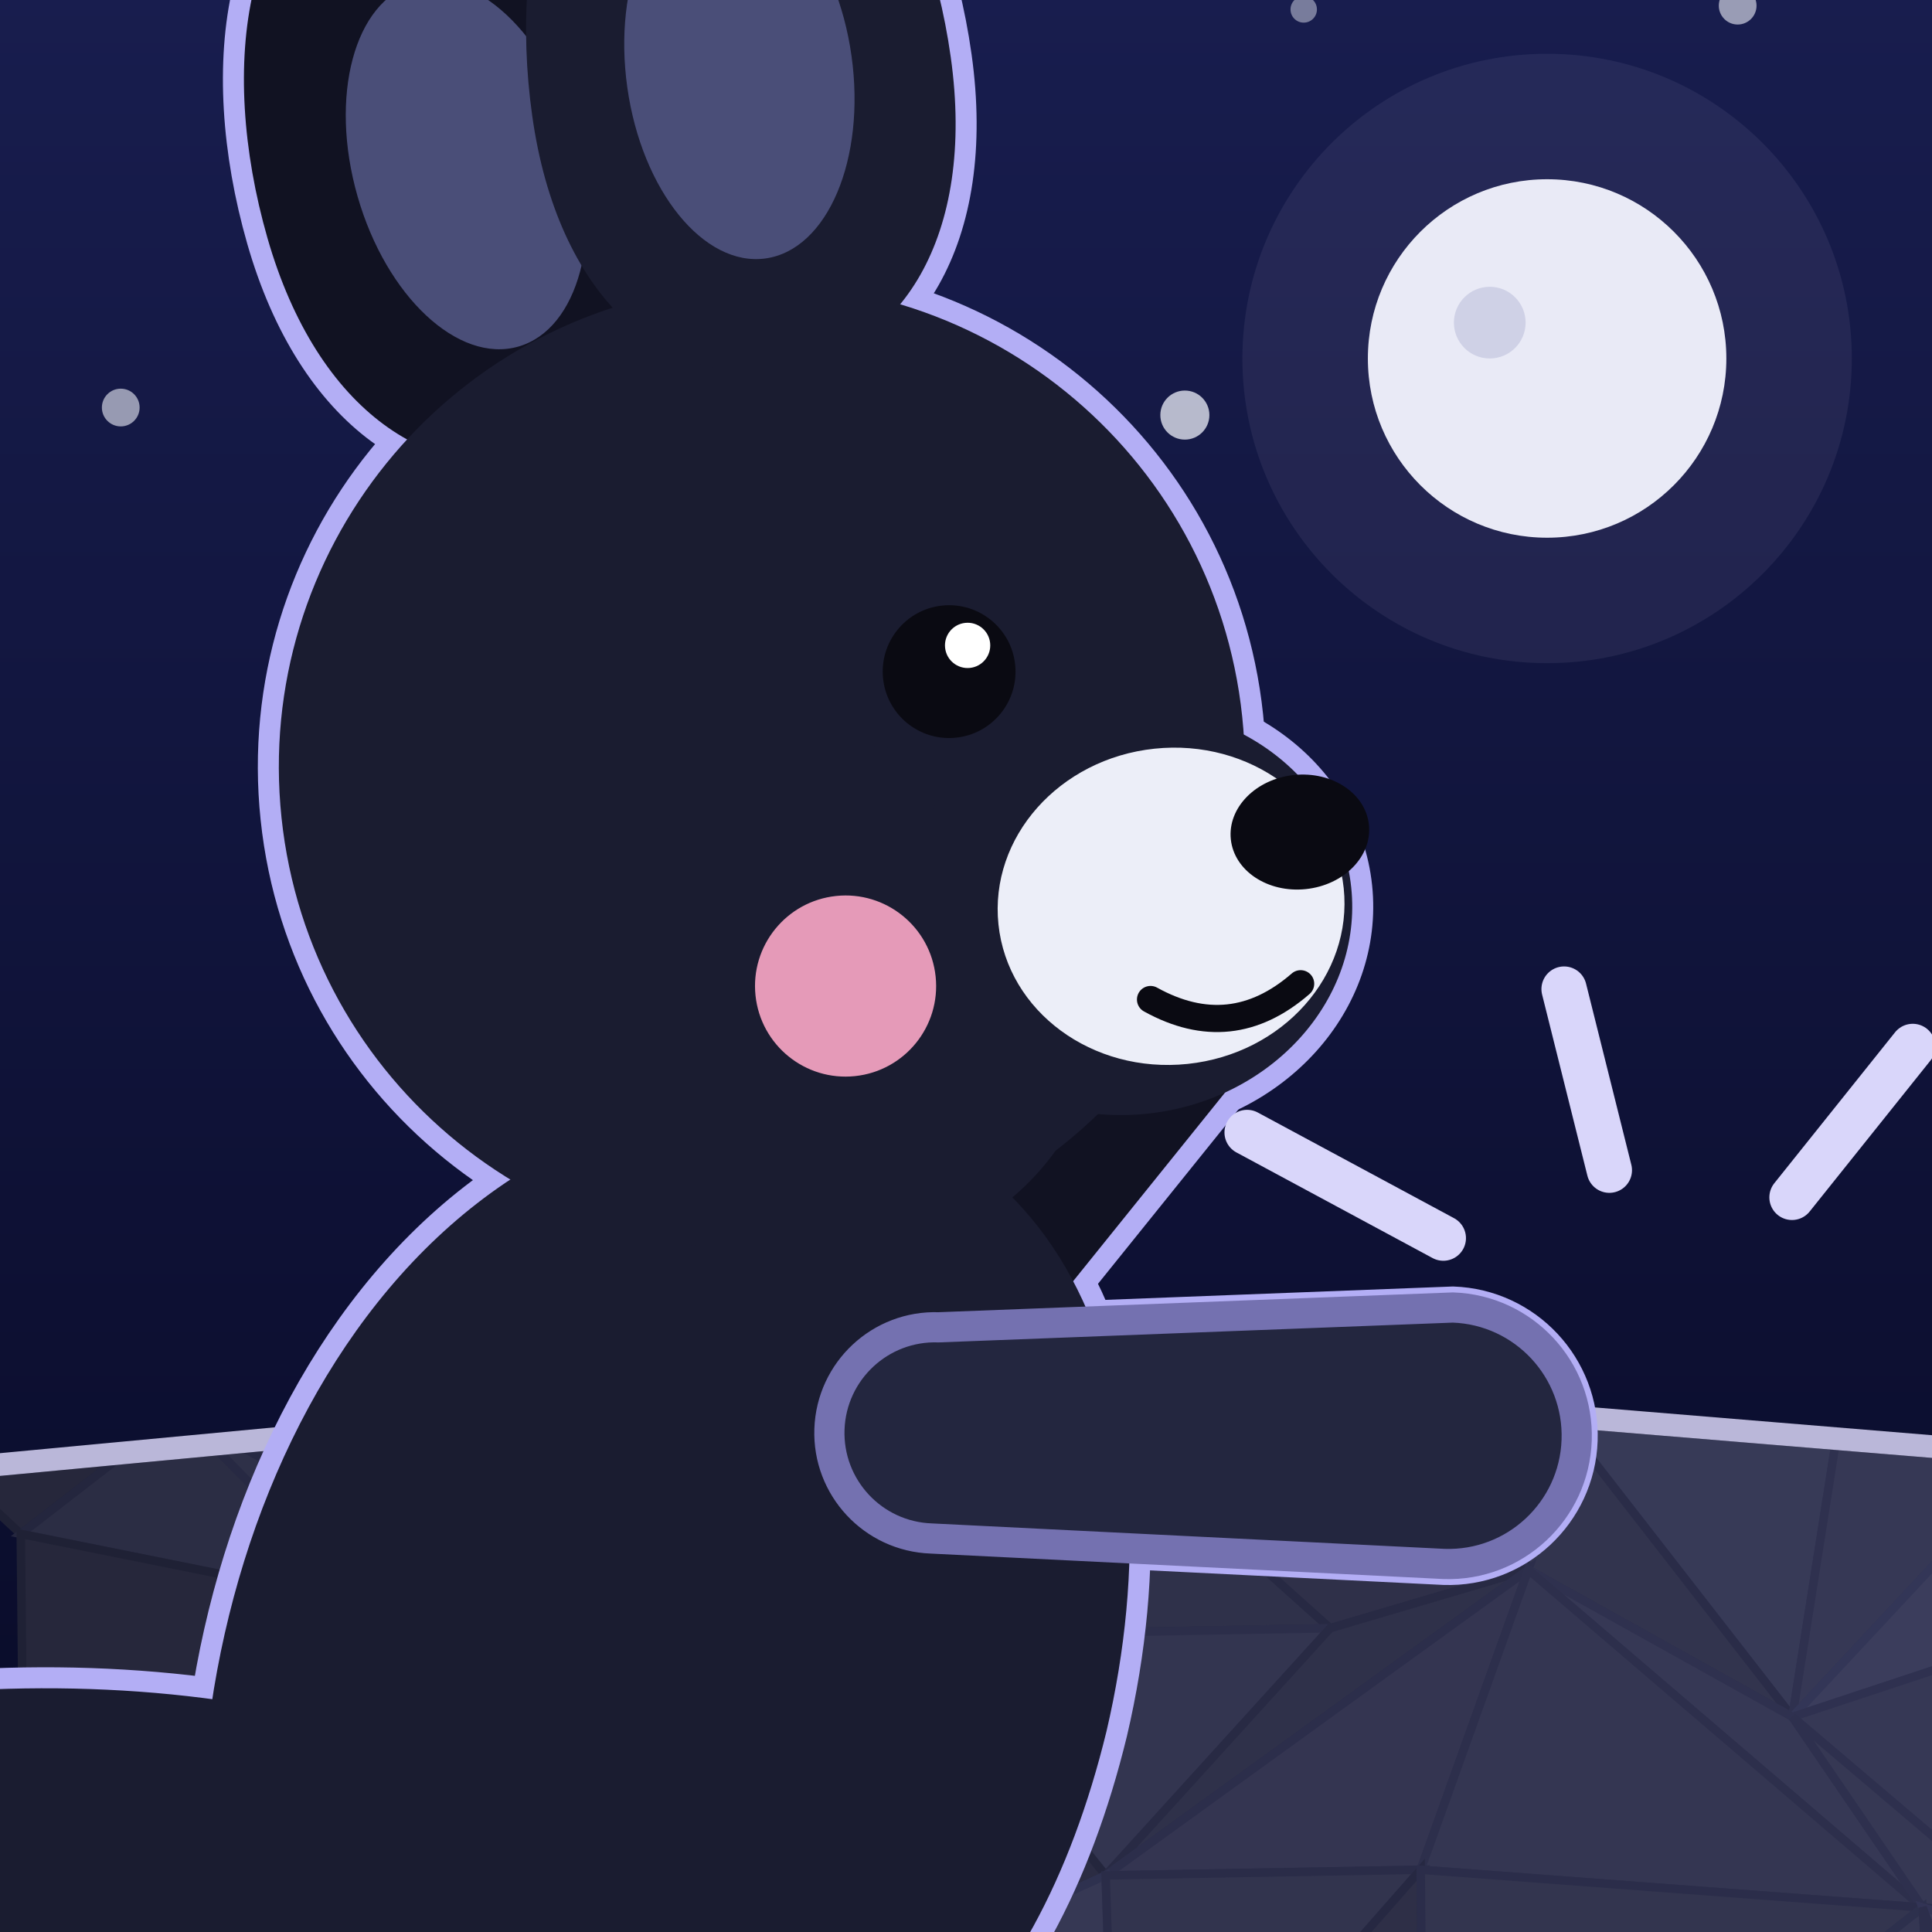
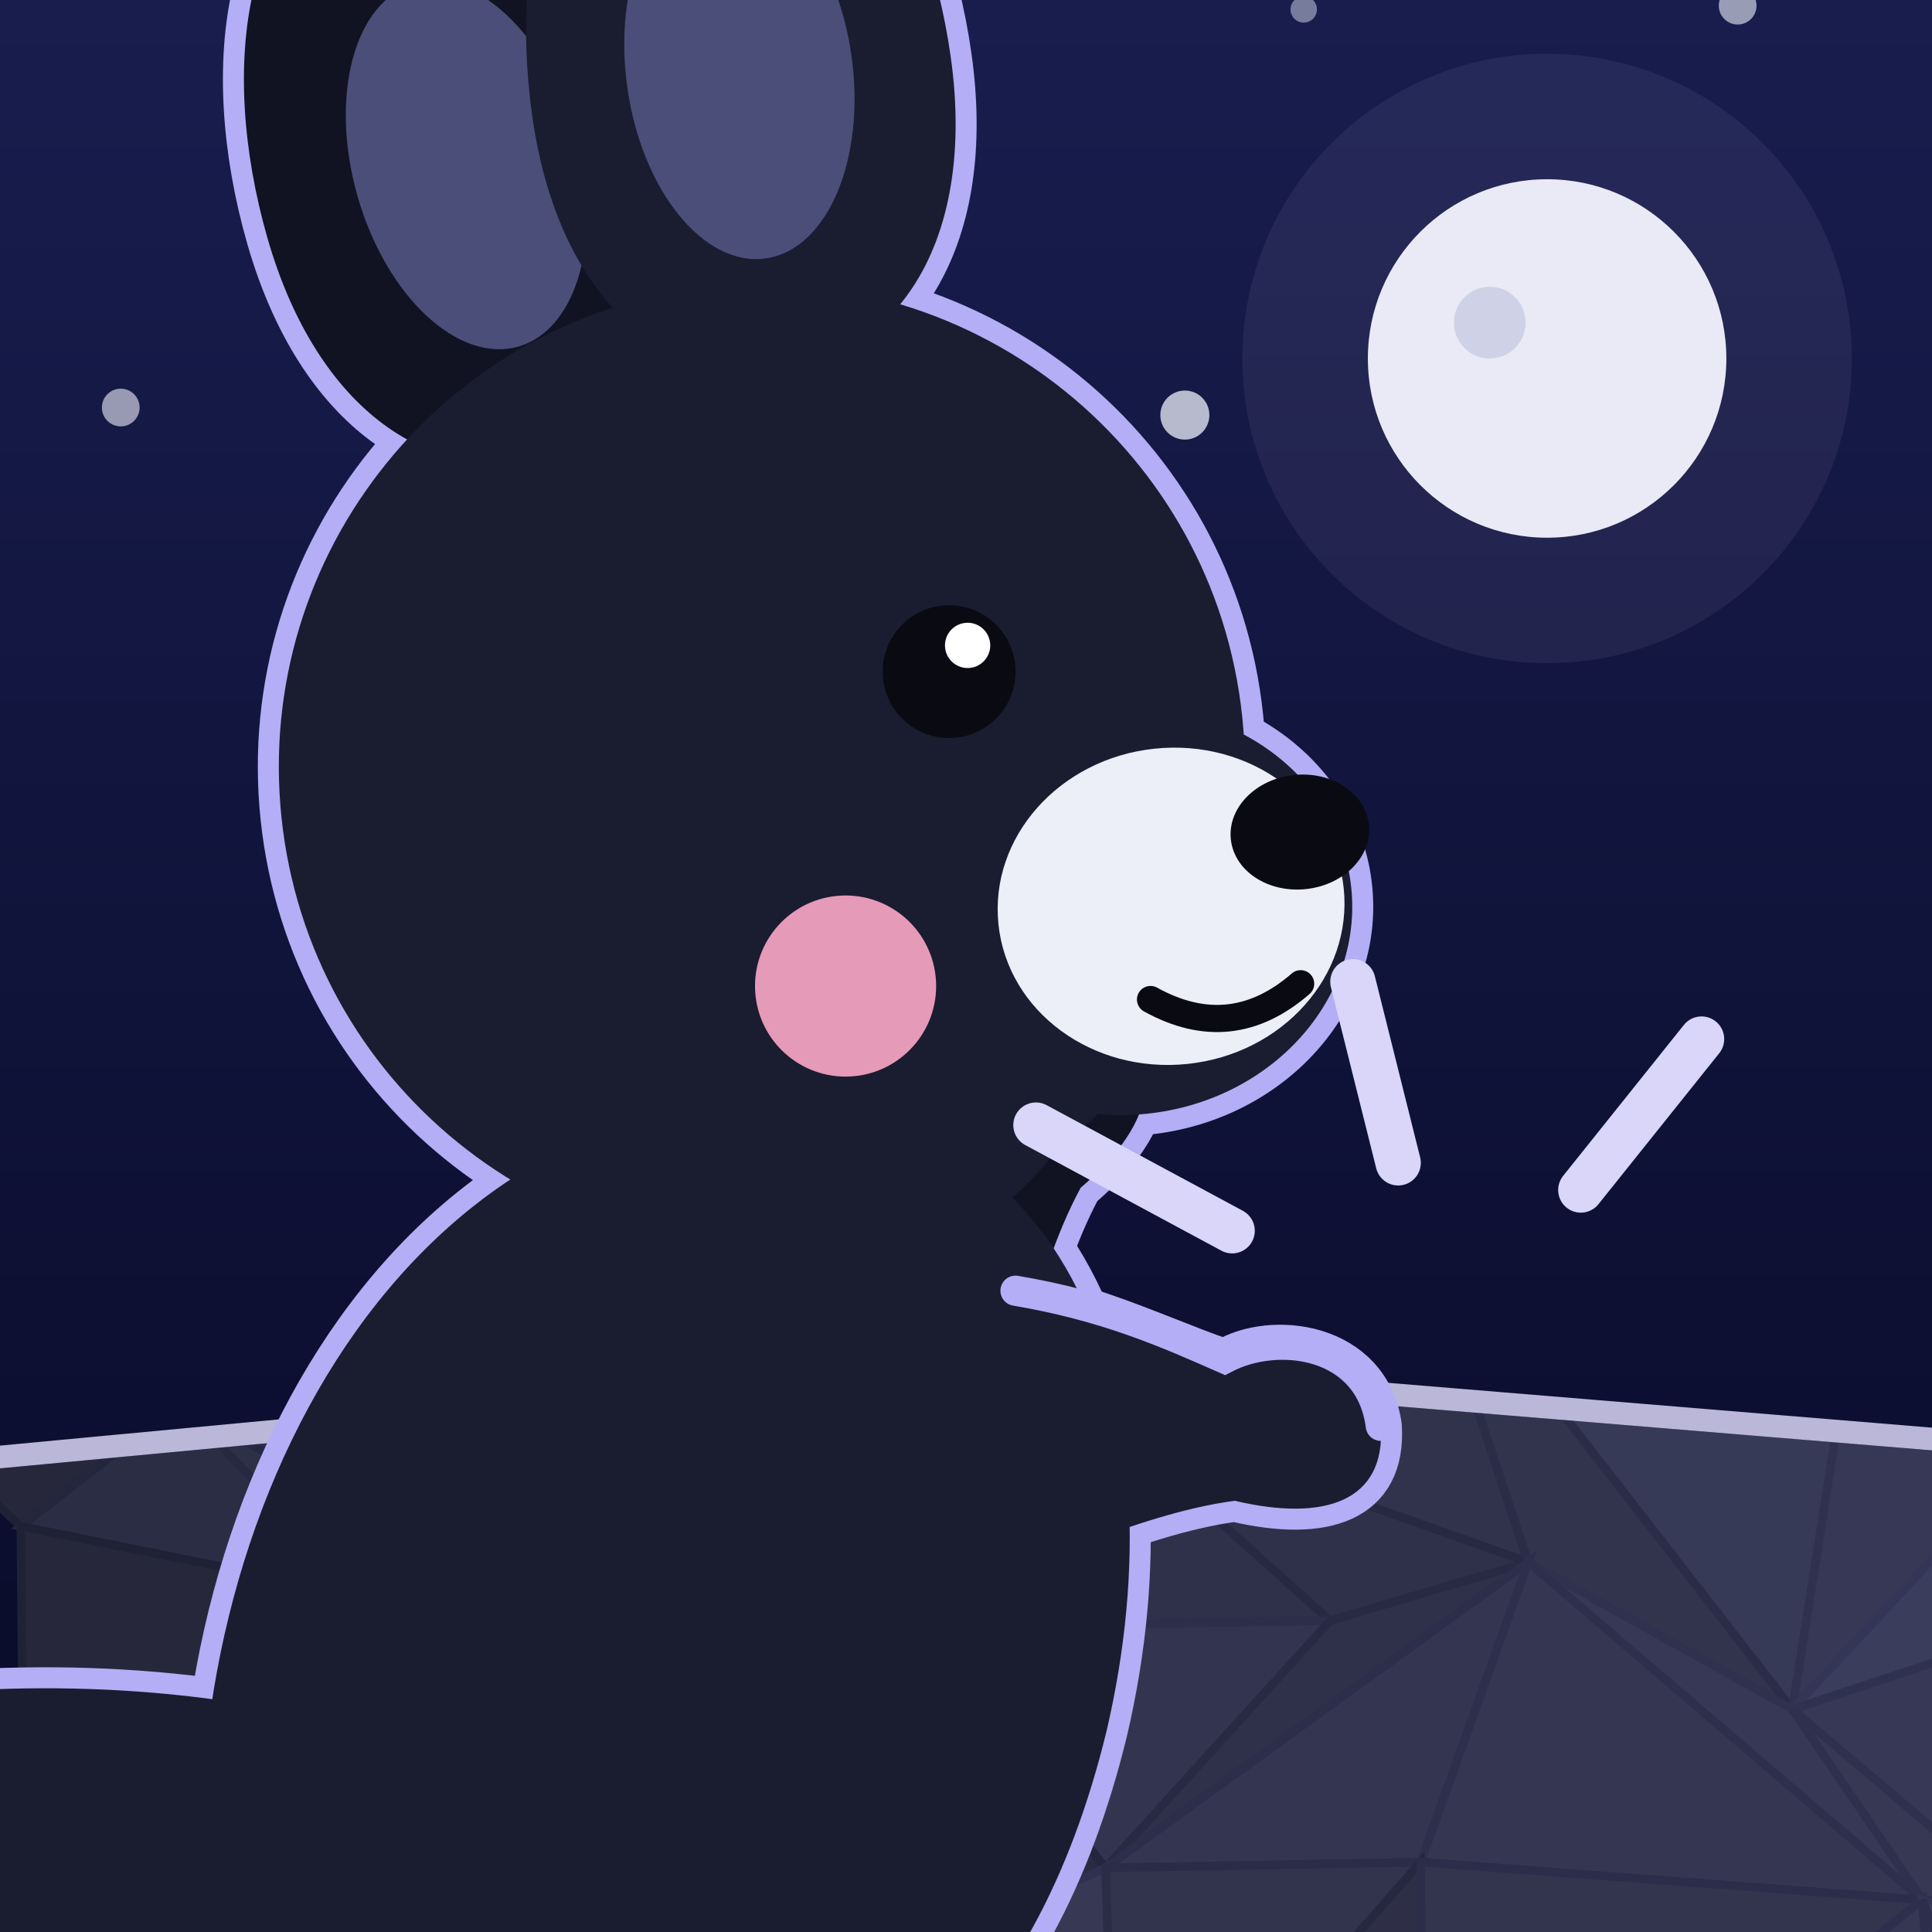
<svg xmlns="http://www.w3.org/2000/svg" viewBox="0 0 1024 1024" width="1024" height="1024" role="img" aria-label="App icon, Send">
  <defs>
    <clipPath id="ic-send-1024">
      <rect width="1024" height="1024" rx="0" />
    </clipPath>
    <linearGradient id="ib-send-1024" x1="0" y1="0" x2="0" y2="1">
      <stop offset="0" stop-color="#181D4E" />
      <stop offset="1" stop-color="#080A26" />
    </linearGradient>
  </defs>
  <g clip-path="url(#ic-send-1024)">
    <rect width="1024" height="1024" fill="url(#ib-send-1024)" />
    <circle cx="524" cy="212" r="7" fill="#EEF0FA" opacity="0.45" />
    <circle cx="921" cy="3" r="10" fill="#EEF0FA" opacity="0.6" />
    <circle cx="294" cy="214" r="13" fill="#EEF0FA" opacity="0.75" />
    <circle cx="691" cy="5" r="7" fill="#EEF0FA" opacity="0.45" />
    <circle cx="64" cy="216" r="10" fill="#EEF0FA" opacity="0.6" />
    <circle cx="461" cy="7" r="13" fill="#EEF0FA" opacity="0.75" />
    <circle cx="858" cy="218" r="7" fill="#EEF0FA" opacity="0.45" />
    <circle cx="231" cy="9" r="10" fill="#EEF0FA" opacity="0.6" />
    <circle cx="628" cy="220" r="13" fill="#EEF0FA" opacity="0.75" />
    <circle cx="820" cy="190" r="161.5" fill="#E9E6FF" opacity=".07" />
    <circle cx="820" cy="190" r="95" fill="#E9EAF6" />
    <circle cx="789.6" cy="171" r="19" fill="#CFD1E6" />
    <g>
      <clipPath id="r-send-1024">
-         <path d="M-40 1064 L-40 780 L300 748 L700 740 L1064 770 L1064 1064Z" />
+         <path d="M-40 1064 L-40 776 L300 744 L700 736 L1064 766 L1064 1064Z" />
      </clipPath>
      <g clip-path="url(#r-send-1024)">
-         <path d="M-76,732L95,748L11,813Z" fill="hsl(236 22% 19.0%)" stroke="hsl(236 26% 16.5%)" stroke-width="4.5" />
-         <path d="M95,748L195,850L11,813Z" fill="hsl(236 22% 21.8%)" stroke="hsl(236 26% 19.3%)" stroke-width="4.5" />
-         <path d="M95,748L329,681L334,884Z" fill="hsl(236 22% 22.2%)" stroke="hsl(236 26% 19.7%)" stroke-width="4.5" />
-         <path d="M95,748L334,884L195,850Z" fill="hsl(236 22% 23.2%)" stroke="hsl(236 26% 20.7%)" stroke-width="4.5" />
-         <path d="M329,681L470,662L334,884Z" fill="hsl(236 22% 20.4%)" stroke="hsl(236 26% 17.9%)" stroke-width="4.5" />
-         <path d="M470,662L484,867L334,884Z" fill="hsl(236 22% 25.3%)" stroke="hsl(236 26% 22.8%)" stroke-width="4.5" />
-         <path d="M470,662L579,750L484,867Z" fill="hsl(236 22% 23.1%)" stroke="hsl(236 26% 20.6%)" stroke-width="4.5" />
-         <path d="M579,750L705,863L484,867Z" fill="hsl(236 22% 23.8%)" stroke="hsl(236 26% 21.3%)" stroke-width="4.5" />
-         <path d="M579,750L751,654L810,832Z" fill="hsl(236 22% 24.5%)" stroke="hsl(236 26% 22.0%)" stroke-width="4.5" />
-         <path d="M579,750L810,832L705,863Z" fill="hsl(236 22% 23.4%)" stroke="hsl(236 26% 20.9%)" stroke-width="4.5" />
-         <path d="M751,654L980,720L950,910Z" fill="hsl(236 22% 27.9%)" stroke="hsl(236 26% 25.4%)" stroke-width="4.5" />
-         <path d="M751,654L950,910L810,832Z" fill="hsl(236 22% 25.0%)" stroke="hsl(236 26% 22.5%)" stroke-width="4.5" />
-         <path d="M980,720L1102,747L950,910Z" fill="hsl(236 22% 27.2%)" stroke="hsl(236 26% 24.7%)" stroke-width="4.5" />
-         <path d="M1102,747L1107,858L950,910Z" fill="hsl(236 22% 29.7%)" stroke="hsl(236 26% 27.2%)" stroke-width="4.5" />
-         <path d="M1102,747L1316,685L1107,858Z" fill="hsl(236 22% 30.2%)" stroke="hsl(236 26% 27.7%)" stroke-width="4.5" />
-         <path d="M1316,685L1385,835L1107,858Z" fill="hsl(236 22% 29.0%)" stroke="hsl(236 26% 26.5%)" stroke-width="4.5" />
-         <path d="M11,813L195,850L13,1010Z" fill="hsl(236 22% 19.0%)" stroke="hsl(236 26% 16.5%)" stroke-width="4.5" />
-         <path d="M195,850L126,1012L13,1010Z" fill="hsl(236 22% 19.3%)" stroke="hsl(236 26% 16.8%)" stroke-width="4.5" />
-         <path d="M195,850L334,884L353,1045Z" fill="hsl(236 22% 20.0%)" stroke="hsl(236 26% 17.5%)" stroke-width="4.5" />
-         <path d="M195,850L353,1045L126,1012Z" fill="hsl(236 22% 22.2%)" stroke="hsl(236 26% 19.7%)" stroke-width="4.5" />
-         <path d="M334,884L484,867L353,1045Z" fill="hsl(236 22% 21.6%)" stroke="hsl(236 26% 19.1%)" stroke-width="4.5" />
-         <path d="M484,867L455,1053L353,1045Z" fill="hsl(236 22% 21.5%)" stroke="hsl(236 26% 19.0%)" stroke-width="4.5" />
-         <path d="M484,867L705,863L586,994Z" fill="hsl(236 22% 25.6%)" stroke="hsl(236 26% 23.1%)" stroke-width="4.5" />
-         <path d="M484,867L586,994L455,1053Z" fill="hsl(236 22% 21.5%)" stroke="hsl(236 26% 19.0%)" stroke-width="4.5" />
-         <path d="M705,863L810,832L586,994Z" fill="hsl(236 22% 23.7%)" stroke="hsl(236 26% 21.2%)" stroke-width="4.5" />
-         <path d="M810,832L753,991L586,994Z" fill="hsl(236 22% 25.9%)" stroke="hsl(236 26% 23.4%)" stroke-width="4.5" />
-         <path d="M810,832L950,910L1019,1011Z" fill="hsl(236 22% 27.2%)" stroke="hsl(236 26% 24.7%)" stroke-width="4.5" />
-         <path d="M810,832L1019,1011L753,991Z" fill="hsl(236 22% 26.3%)" stroke="hsl(236 26% 23.8%)" stroke-width="4.5" />
-         <path d="M950,910L1107,858L1096,1034Z" fill="hsl(236 22% 27.3%)" stroke="hsl(236 26% 24.8%)" stroke-width="4.5" />
-         <path d="M950,910L1096,1034L1019,1011Z" fill="hsl(236 22% 26.9%)" stroke="hsl(236 26% 24.4%)" stroke-width="4.5" />
-         <path d="M1107,858L1385,835L1096,1034Z" fill="hsl(236 22% 31.0%)" stroke="hsl(236 26% 28.5%)" stroke-width="4.5" />
-         <path d="M1385,835L1273,1021L1096,1034Z" fill="hsl(236 22% 31.0%)" stroke="hsl(236 26% 28.5%)" stroke-width="4.5" />
-         <path d="M13,1010L126,1012L95,1183Z" fill="hsl(236 22% 19.6%)" stroke="hsl(236 26% 17.1%)" stroke-width="4.5" />
-         <path d="M13,1010L95,1183L-108,1233Z" fill="hsl(236 22% 19.0%)" stroke="hsl(236 26% 16.5%)" stroke-width="4.5" />
-         <path d="M126,1012L353,1045L95,1183Z" fill="hsl(236 22% 23.8%)" stroke="hsl(236 26% 21.3%)" stroke-width="4.5" />
-         <path d="M353,1045L309,1239L95,1183Z" fill="hsl(236 22% 19.9%)" stroke="hsl(236 26% 17.4%)" stroke-width="4.5" />
-         <path d="M353,1045L455,1053L456,1229Z" fill="hsl(236 22% 20.7%)" stroke="hsl(236 26% 18.2%)" stroke-width="4.5" />
-         <path d="M353,1045L456,1229L309,1239Z" fill="hsl(236 22% 19.9%)" stroke="hsl(236 26% 17.4%)" stroke-width="4.5" />
-         <path d="M455,1053L586,994L592,1174Z" fill="hsl(236 22% 27.1%)" stroke="hsl(236 26% 24.6%)" stroke-width="4.5" />
-         <path d="M455,1053L592,1174L456,1229Z" fill="hsl(236 22% 25.3%)" stroke="hsl(236 26% 22.8%)" stroke-width="4.5" />
-         <path d="M586,994L753,991L592,1174Z" fill="hsl(236 22% 25.0%)" stroke="hsl(236 26% 22.5%)" stroke-width="4.5" />
-         <path d="M753,991L755,1219L592,1174Z" fill="hsl(236 22% 22.9%)" stroke="hsl(236 26% 20.4%)" stroke-width="4.5" />
-         <path d="M753,991L1019,1011L755,1219Z" fill="hsl(236 22% 25.5%)" stroke="hsl(236 26% 23.0%)" stroke-width="4.5" />
-         <path d="M1019,1011L1037,1271L755,1219Z" fill="hsl(236 22% 26.6%)" stroke="hsl(236 26% 24.1%)" stroke-width="4.5" />
-         <path d="M1019,1011L1096,1034L1094,1208Z" fill="hsl(236 22% 29.0%)" stroke="hsl(236 26% 26.5%)" stroke-width="4.5" />
-         <path d="M1019,1011L1094,1208L1037,1271Z" fill="hsl(236 22% 25.8%)" stroke="hsl(236 26% 23.3%)" stroke-width="4.5" />
-         <path d="M1096,1034L1273,1021L1094,1208Z" fill="hsl(236 22% 31.0%)" stroke="hsl(236 26% 28.5%)" stroke-width="4.5" />
-         <path d="M1273,1021L1273,1203L1094,1208Z" fill="hsl(236 22% 31.0%)" stroke="hsl(236 26% 28.5%)" stroke-width="4.5" />
-         <path d="M-108,1233L95,1183L-97,1397Z" fill="hsl(236 22% 19.0%)" stroke="hsl(236 26% 16.5%)" stroke-width="4.5" />
-         <path d="M95,1183L170,1414L-97,1397Z" fill="hsl(236 22% 20.4%)" stroke="hsl(236 26% 17.9%)" stroke-width="4.5" />
-         <path d="M95,1183L309,1239L270,1389Z" fill="hsl(236 22% 21.0%)" stroke="hsl(236 26% 18.5%)" stroke-width="4.5" />
-         <path d="M95,1183L270,1389L170,1414Z" fill="hsl(236 22% 21.7%)" stroke="hsl(236 26% 19.2%)" stroke-width="4.5" />
-         <path d="M309,1239L456,1229L270,1389Z" fill="hsl(236 22% 24.1%)" stroke="hsl(236 26% 21.6%)" stroke-width="4.5" />
-         <path d="M456,1229L529,1320L270,1389Z" fill="hsl(236 22% 25.5%)" stroke="hsl(236 26% 23.0%)" stroke-width="4.5" />
-         <path d="M456,1229L592,1174L665,1434Z" fill="hsl(236 22% 23.2%)" stroke="hsl(236 26% 20.7%)" stroke-width="4.5" />
-         <path d="M456,1229L665,1434L529,1320Z" fill="hsl(236 22% 22.3%)" stroke="hsl(236 26% 19.8%)" stroke-width="4.5" />
-         <path d="M592,1174L755,1219L665,1434Z" fill="hsl(236 22% 25.2%)" stroke="hsl(236 26% 22.7%)" stroke-width="4.5" />
-         <path d="M755,1219L748,1389L665,1434Z" fill="hsl(236 22% 28.8%)" stroke="hsl(236 26% 26.3%)" stroke-width="4.5" />
-         <path d="M755,1219L1037,1271L748,1389Z" fill="hsl(236 22% 29.3%)" stroke="hsl(236 26% 26.8%)" stroke-width="4.5" />
-         <path d="M1037,1271L1045,1357L748,1389Z" fill="hsl(236 22% 29.6%)" stroke="hsl(236 26% 27.1%)" stroke-width="4.5" />
-         <path d="M1037,1271L1094,1208L1045,1357Z" fill="hsl(236 22% 28.7%)" stroke="hsl(236 26% 26.2%)" stroke-width="4.5" />
-         <path d="M1094,1208L1216,1350L1045,1357Z" fill="hsl(236 22% 31.0%)" stroke="hsl(236 26% 28.5%)" stroke-width="4.5" />
-         <path d="M1094,1208L1273,1203L1216,1350Z" fill="hsl(236 22% 31.0%)" stroke="hsl(236 26% 28.5%)" stroke-width="4.5" />
-         <path d="M1273,1203L1280,1445L1216,1350Z" fill="hsl(236 22% 28.5%)" stroke="hsl(236 26% 26.0%)" stroke-width="4.5" />
+         <path d="M-76,728L95,744L11,809Z" fill="hsl(236 22% 19.0%)" stroke="hsl(236 26% 16.5%)" stroke-width="4.5" />
+         <path d="M95,744L195,846L11,809Z" fill="hsl(236 22% 21.8%)" stroke="hsl(236 26% 19.3%)" stroke-width="4.5" />
+         <path d="M95,744L329,677L334,880Z" fill="hsl(236 22% 22.2%)" stroke="hsl(236 26% 19.7%)" stroke-width="4.5" />
+         <path d="M95,744L334,880L195,846Z" fill="hsl(236 22% 23.2%)" stroke="hsl(236 26% 20.7%)" stroke-width="4.5" />
+         <path d="M329,677L470,658L334,880Z" fill="hsl(236 22% 20.4%)" stroke="hsl(236 26% 17.9%)" stroke-width="4.5" />
+         <path d="M470,658L484,863L334,880Z" fill="hsl(236 22% 25.3%)" stroke="hsl(236 26% 22.8%)" stroke-width="4.5" />
+         <path d="M470,658L579,746L484,863Z" fill="hsl(236 22% 23.1%)" stroke="hsl(236 26% 20.6%)" stroke-width="4.5" />
+         <path d="M579,746L705,859L484,863Z" fill="hsl(236 22% 23.8%)" stroke="hsl(236 26% 21.3%)" stroke-width="4.5" />
+         <path d="M579,746L751,650L810,828Z" fill="hsl(236 22% 24.5%)" stroke="hsl(236 26% 22.0%)" stroke-width="4.5" />
+         <path d="M579,746L810,828L705,859Z" fill="hsl(236 22% 23.4%)" stroke="hsl(236 26% 20.9%)" stroke-width="4.5" />
+         <path d="M751,650L980,716L950,906Z" fill="hsl(236 22% 27.9%)" stroke="hsl(236 26% 25.4%)" stroke-width="4.5" />
+         <path d="M751,650L950,906L810,828Z" fill="hsl(236 22% 25.0%)" stroke="hsl(236 26% 22.5%)" stroke-width="4.5" />
+         <path d="M980,716L1102,743L950,906Z" fill="hsl(236 22% 27.2%)" stroke="hsl(236 26% 24.7%)" stroke-width="4.5" />
+         <path d="M1102,743L1107,854L950,906Z" fill="hsl(236 22% 29.7%)" stroke="hsl(236 26% 27.2%)" stroke-width="4.5" />
+         <path d="M1102,743L1316,681L1107,854Z" fill="hsl(236 22% 30.2%)" stroke="hsl(236 26% 27.7%)" stroke-width="4.5" />
+         <path d="M1316,681L1385,831L1107,854Z" fill="hsl(236 22% 29.0%)" stroke="hsl(236 26% 26.5%)" stroke-width="4.5" />
+         <path d="M11,809L195,846L13,1006Z" fill="hsl(236 22% 19.0%)" stroke="hsl(236 26% 16.5%)" stroke-width="4.5" />
+         <path d="M195,846L126,1008L13,1006Z" fill="hsl(236 22% 19.3%)" stroke="hsl(236 26% 16.8%)" stroke-width="4.5" />
+         <path d="M195,846L334,880L353,1041Z" fill="hsl(236 22% 20.0%)" stroke="hsl(236 26% 17.5%)" stroke-width="4.5" />
+         <path d="M195,846L353,1041L126,1008Z" fill="hsl(236 22% 22.2%)" stroke="hsl(236 26% 19.7%)" stroke-width="4.5" />
+         <path d="M334,880L484,863L353,1041Z" fill="hsl(236 22% 21.6%)" stroke="hsl(236 26% 19.1%)" stroke-width="4.5" />
+         <path d="M484,863L455,1049L353,1041Z" fill="hsl(236 22% 21.5%)" stroke="hsl(236 26% 19.0%)" stroke-width="4.5" />
+         <path d="M484,863L705,859L586,990Z" fill="hsl(236 22% 25.6%)" stroke="hsl(236 26% 23.1%)" stroke-width="4.5" />
+         <path d="M484,863L586,990L455,1049Z" fill="hsl(236 22% 21.5%)" stroke="hsl(236 26% 19.0%)" stroke-width="4.5" />
+         <path d="M705,859L810,828L586,990Z" fill="hsl(236 22% 23.7%)" stroke="hsl(236 26% 21.2%)" stroke-width="4.5" />
+         <path d="M810,828L753,987L586,990Z" fill="hsl(236 22% 25.9%)" stroke="hsl(236 26% 23.4%)" stroke-width="4.5" />
+         <path d="M810,828L950,906L1019,1007Z" fill="hsl(236 22% 27.2%)" stroke="hsl(236 26% 24.7%)" stroke-width="4.5" />
+         <path d="M810,828L1019,1007L753,987Z" fill="hsl(236 22% 26.3%)" stroke="hsl(236 26% 23.8%)" stroke-width="4.5" />
+         <path d="M950,906L1107,854L1096,1030Z" fill="hsl(236 22% 27.3%)" stroke="hsl(236 26% 24.8%)" stroke-width="4.5" />
+         <path d="M950,906L1096,1030L1019,1007Z" fill="hsl(236 22% 26.9%)" stroke="hsl(236 26% 24.4%)" stroke-width="4.5" />
+         <path d="M1107,854L1385,831L1096,1030Z" fill="hsl(236 22% 31.0%)" stroke="hsl(236 26% 28.5%)" stroke-width="4.5" />
+         <path d="M1385,831L1273,1017L1096,1030Z" fill="hsl(236 22% 31.0%)" stroke="hsl(236 26% 28.5%)" stroke-width="4.5" />
+         <path d="M13,1006L126,1008L95,1179Z" fill="hsl(236 22% 19.6%)" stroke="hsl(236 26% 17.1%)" stroke-width="4.5" />
+         <path d="M13,1006L95,1179L-108,1229Z" fill="hsl(236 22% 19.0%)" stroke="hsl(236 26% 16.5%)" stroke-width="4.5" />
+         <path d="M126,1008L353,1041L95,1179Z" fill="hsl(236 22% 23.8%)" stroke="hsl(236 26% 21.3%)" stroke-width="4.5" />
+         <path d="M353,1041L309,1235L95,1179Z" fill="hsl(236 22% 19.9%)" stroke="hsl(236 26% 17.4%)" stroke-width="4.5" />
+         <path d="M353,1041L455,1049L456,1225Z" fill="hsl(236 22% 20.7%)" stroke="hsl(236 26% 18.2%)" stroke-width="4.5" />
+         <path d="M353,1041L456,1225L309,1235Z" fill="hsl(236 22% 19.9%)" stroke="hsl(236 26% 17.4%)" stroke-width="4.5" />
+         <path d="M455,1049L586,990L592,1170Z" fill="hsl(236 22% 27.1%)" stroke="hsl(236 26% 24.6%)" stroke-width="4.5" />
+         <path d="M455,1049L592,1170L456,1225Z" fill="hsl(236 22% 25.3%)" stroke="hsl(236 26% 22.8%)" stroke-width="4.5" />
+         <path d="M586,990L753,987L592,1170Z" fill="hsl(236 22% 25.0%)" stroke="hsl(236 26% 22.5%)" stroke-width="4.5" />
+         <path d="M753,987L755,1215L592,1170Z" fill="hsl(236 22% 22.9%)" stroke="hsl(236 26% 20.4%)" stroke-width="4.5" />
+         <path d="M753,987L1019,1007L755,1215Z" fill="hsl(236 22% 25.5%)" stroke="hsl(236 26% 23.0%)" stroke-width="4.5" />
+         <path d="M1019,1007L1037,1267L755,1215Z" fill="hsl(236 22% 26.6%)" stroke="hsl(236 26% 24.1%)" stroke-width="4.5" />
+         <path d="M1019,1007L1096,1030L1094,1204Z" fill="hsl(236 22% 29.0%)" stroke="hsl(236 26% 26.5%)" stroke-width="4.5" />
+         <path d="M1019,1007L1094,1204L1037,1267Z" fill="hsl(236 22% 25.8%)" stroke="hsl(236 26% 23.3%)" stroke-width="4.5" />
+         <path d="M1096,1030L1273,1017L1094,1204Z" fill="hsl(236 22% 31.0%)" stroke="hsl(236 26% 28.5%)" stroke-width="4.5" />
+         <path d="M1273,1017L1273,1199L1094,1204Z" fill="hsl(236 22% 31.0%)" stroke="hsl(236 26% 28.5%)" stroke-width="4.5" />
+         <path d="M-108,1229L95,1179L-97,1393Z" fill="hsl(236 22% 19.0%)" stroke="hsl(236 26% 16.5%)" stroke-width="4.5" />
+         <path d="M95,1179L170,1410L-97,1393Z" fill="hsl(236 22% 20.4%)" stroke="hsl(236 26% 17.9%)" stroke-width="4.5" />
+         <path d="M95,1179L309,1235L270,1385Z" fill="hsl(236 22% 21.0%)" stroke="hsl(236 26% 18.5%)" stroke-width="4.5" />
+         <path d="M95,1179L270,1385L170,1410Z" fill="hsl(236 22% 21.7%)" stroke="hsl(236 26% 19.2%)" stroke-width="4.5" />
+         <path d="M309,1235L456,1225L270,1385Z" fill="hsl(236 22% 24.1%)" stroke="hsl(236 26% 21.6%)" stroke-width="4.5" />
+         <path d="M456,1225L529,1316L270,1385Z" fill="hsl(236 22% 25.5%)" stroke="hsl(236 26% 23.0%)" stroke-width="4.5" />
+         <path d="M456,1225L592,1170L665,1430Z" fill="hsl(236 22% 23.2%)" stroke="hsl(236 26% 20.7%)" stroke-width="4.5" />
+         <path d="M456,1225L665,1430L529,1316Z" fill="hsl(236 22% 22.3%)" stroke="hsl(236 26% 19.8%)" stroke-width="4.5" />
+         <path d="M592,1170L755,1215L665,1430Z" fill="hsl(236 22% 25.2%)" stroke="hsl(236 26% 22.7%)" stroke-width="4.5" />
+         <path d="M755,1215L748,1385L665,1430Z" fill="hsl(236 22% 28.8%)" stroke="hsl(236 26% 26.3%)" stroke-width="4.5" />
+         <path d="M755,1215L1037,1267L748,1385Z" fill="hsl(236 22% 29.3%)" stroke="hsl(236 26% 26.8%)" stroke-width="4.5" />
+         <path d="M1037,1267L1045,1353L748,1385Z" fill="hsl(236 22% 29.6%)" stroke="hsl(236 26% 27.1%)" stroke-width="4.5" />
+         <path d="M1037,1267L1094,1204L1045,1353Z" fill="hsl(236 22% 28.7%)" stroke="hsl(236 26% 26.2%)" stroke-width="4.5" />
+         <path d="M1094,1204L1216,1346L1045,1353Z" fill="hsl(236 22% 31.0%)" stroke="hsl(236 26% 28.5%)" stroke-width="4.5" />
+         <path d="M1094,1204L1273,1199L1216,1346Z" fill="hsl(236 22% 31.0%)" stroke="hsl(236 26% 28.5%)" stroke-width="4.5" />
+         <path d="M1273,1199L1280,1441L1216,1346Z" fill="hsl(236 22% 28.5%)" stroke="hsl(236 26% 26.0%)" stroke-width="4.5" />
      </g>
-       <path d="M-40 1064 L-40 780 L300 748 L700 740 L1064 770 L1064 1064Z" fill="none" stroke="#04051A" stroke-width="12" stroke-linejoin="round" />
-       <path d="M-40 780 L300 748 L700 740 L1064 770" fill="none" stroke="#D9D6FA" stroke-width="12" stroke-linecap="round" opacity=".85" />
+       <path d="M-40 1064 L-40 776 L300 744 L700 736 L1064 766 L1064 1064Z" fill="none" stroke="#04051A" stroke-width="12" stroke-linejoin="round" />
+       <path d="M-40 776 L300 744 L700 736 L1064 766" fill="none" stroke="#D9D6FA" stroke-width="12" stroke-linecap="round" opacity=".85" />
    </g>
    <svg x="0" y="0" width="1024" height="1024" viewBox="-38 -136 128 128" preserveAspectRatio="xMidYMid slice">
      <g fill="#B3AEF5" stroke="#B3AEF5" stroke-width="2.783" stroke-linejoin="round">
        <g transform="translate(0 0)">
          <g data-part="body" transform="translate(0 0) rotate(8)">
            <g data-part="tail" transform="translate(-18 -4) rotate(20)">
              <g>
                <path d="M4 -16 C-18 -14 -40 0 -54 18 C-58 24 -53 30 -47 26 C-32 16 -16 12 4 12Z" />
              </g>
            </g>
            <g data-part="thighFar" transform="translate(-4 -12) rotate(-30)">
              <g data-part="shinFar" transform="translate(12 28) rotate(50)">
                <g>
                  <path d="M-6 0 L-5 16 A5 5 0 0 0 5 16 L6 0 A6 6 0 0 0 -6 0Z" />
                </g>
                <g data-part="shoeFar" transform="translate(0 20) rotate(-20)">
                  <g>
                    <g transform="scale(1.2)">
-                       <path d="M-8 -11 C-13 -8 -13 8 -8 12 L23 12 C31 12 33 3 27 -1 C21 -5 12 -6 5 -11 C1 -14 -4 -14 -8 -11Z" fill="#0B0C16" />
+                       <path d="M-7.6 -8.4 C-10.4 -14.6 -4.6 -16.4 -4.2 -9.8Z" fill="#0B0C16" />
+                       <path d="M-7 -8 C-11 -6 -13 0 -12 5 C-11.5 9 -8 11 -4 10.6 C4 10 14 12 22 14.5 C26 15.6 29 15 28.5 12.5 C27.5 8 21 3 14 -0.5 C9 -3 5 -7 3 -9 C0 -10.6 -4 -10.2 -7 -8Z" fill="#0B0C16" />
                    </g>
                  </g>
                </g>
              </g>
              <g>
                <ellipse cx="6" cy="12" rx="19" ry="22" transform="rotate(-20 6 12)" />
              </g>
            </g>
            <g data-part="armFar" transform="translate(12 -46) rotate(-150)">
              <g>
-                 <path d="M-7 0 L-7.5 34 A8.5 8.5 0 0 0 9.5 34 L7 0 A7 7 0 0 0 -7 0Z" />
+                 <path d="M-10 0 C-10 -8 10 -8 10 0 C10 8 7 14 5.5 19 C7.5 22 7 28.5 1.5 29.5 C-3.5 30 -5 26 -3.8 20 C-5 13 -9 7 -10 0Z" />
              </g>
            </g>
            <g>
              <path d="M-24 0 C-32 -24 -24 -58 2 -64 C24 -68 34 -48 32 -26 C30 -6 20 6 2 8 C-12 9 -20 6 -24 0Z" />
            </g>
            <g data-part="head" transform="translate(8 -56) rotate(-14)">
              <g data-part="earFar" transform="translate(-12 -54) rotate(-10)">
                <g>
                  <path d="M0 -41 C9 -41 14 -30 14 -18 C14 -6 8 1 0 1 C-8 1 -14 -6 -14 -18 C-14 -30 -9 -41 0 -41Z" />
                </g>
              </g>
              <g>
                <circle cx="0" cy="-31" r="32" />
                <circle cx="4" cy="-15" r="17" />
                <ellipse cx="23" cy="-19" rx="15" ry="13.5" />
              </g>
              <g data-part="earNear" transform="translate(4 -58) rotate(-2)">
                <g>
                  <path d="M0 -41 C9 -41 14 -30 14 -18 C14 -6 8 1 0 1 C-8 1 -14 -6 -14 -18 C-14 -30 -9 -41 0 -41Z" />
                </g>
              </g>
            </g>
            <g data-part="thighNear" transform="translate(2 -10) rotate(-10)">
              <g data-part="shinNear" transform="translate(12 28) rotate(30)">
                <g>
                  <path d="M-6 0 L-5 16 A5 5 0 0 0 5 16 L6 0 A6 6 0 0 0 -6 0Z" />
                </g>
                <g data-part="shoeNear" transform="translate(0 20) rotate(-10)">
                  <g>
                    <g transform="scale(1.2)">
-                       <path d="M-8 -11 C-13 -8 -13 8 -8 12 L23 12 C31 12 33 3 27 -1 C21 -5 12 -6 5 -11 C1 -14 -4 -14 -8 -11Z" fill="#0B0C16" />
+                       <path d="M-7.6 -8.4 C-10.4 -14.6 -4.6 -16.4 -4.2 -9.8Z" fill="#0B0C16" />
+                       <path d="M-7 -8 C-11 -6 -13 0 -12 5 C-11.5 9 -8 11 -4 10.6 C4 10 14 12 22 14.5 C26 15.6 29 15 28.5 12.5 C27.5 8 21 3 14 -0.5 C9 -3 5 -7 3 -9 C0 -10.6 -4 -10.2 -7 -8Z" fill="#0B0C16" />
                    </g>
                  </g>
                </g>
              </g>
              <g>
                <ellipse cx="6" cy="12" rx="19" ry="22" transform="rotate(-20 6 12)" />
              </g>
            </g>
            <g data-part="armNear" transform="translate(18 -44) rotate(-96)">
              <g>
-                 <path d="M-7 0 L-7.5 34 A8.5 8.5 0 0 0 9.5 34 L7 0 A7 7 0 0 0 -7 0Z" />
+                 <path d="M-10 0 C-10 -8 10 -8 10 0 C10 8 7 14 5.5 19 C7.5 22 7 28.5 1.5 29.5 C-3.5 30 -5 26 -3.8 20 C-5 13 -9 7 -10 0Z" />
              </g>
            </g>
          </g>
        </g>
      </g>
      <g transform="translate(0 0)">
        <g data-part="body" transform="translate(0 0) rotate(8)">
          <g data-part="tail" transform="translate(-18 -4) rotate(20)">
            <g fill="#1A1C30">
              <path d="M4 -16 C-18 -14 -40 0 -54 18 C-58 24 -53 30 -47 26 C-32 16 -16 12 4 12Z" />
            </g>
          </g>
          <g data-part="thighFar" transform="translate(-4 -12) rotate(-30)">
            <g data-part="shinFar" transform="translate(12 28) rotate(50)">
              <g fill="#111222">
                <path d="M-6 0 L-5 16 A5 5 0 0 0 5 16 L6 0 A6 6 0 0 0 -6 0Z" />
              </g>
              <g data-part="shoeFar" transform="translate(0 20) rotate(-20)">
                <g fill="#1A1C30">
                  <g transform="scale(1.2)">
-                     <path d="M-8 -11 C-13 -8 -13 8 -8 12 L23 12 C31 12 33 3 27 -1 C21 -5 12 -6 5 -11 C1 -14 -4 -14 -8 -11Z" fill="#0B0C16" />
+                     <path d="M-7.6 -8.4 C-10.4 -14.6 -4.6 -16.4 -4.2 -9.8Z" fill="#0B0C16" />
+                     <path d="M-7 -8 C-11 -6 -13 0 -12 5 C-11.5 9 -8 11 -4 10.6 C4 10 14 12 22 14.5 C26 15.6 29 15 28.5 12.5 C27.5 8 21 3 14 -0.5 C9 -3 5 -7 3 -9 C0 -10.6 -4 -10.2 -7 -8Z" fill="#0B0C16" />
                    <g data-detail="">
-                       <path d="M-7 -9.5 C-11 -6 -11 3 -8 5.5 L17 5.5 C21.5 5.5 22 1.5 18.5 -0.5 C13 -3 9 -4.5 4.5 -9 C1 -12 -3.5 -12 -7 -9.5Z" fill="#E9EAF4" stroke="#06071A" stroke-width="1.8" stroke-linejoin="round" />
-                       <path d="M1.5 -9 L5.5 3.5" stroke="#0B0C16" stroke-width="5.5" stroke-linecap="round" />
-                       <path d="M-9 8.6 H25" stroke="#2A2D48" stroke-width="1.4" stroke-linecap="round" />
+                       <path d="M-6.6 -13 C-6.8 -14.6 -5 -14.8 -4.9 -12.8" fill="none" stroke="#3A3D5E" stroke-width="1.1" stroke-linecap="round" />
+                       <path d="M-3.6 -9.6 C0 -10 2 -9 3 -8.6 C6 -6 9 -3 13 -1 C10.5 2 9.5 5 10 8 L-1.2 7.6 C-2.2 2 -3 -4 -3.6 -9.6Z" fill="#262840" />
+                       <path d="M-1 -5.6 l1.6 1.2 l1.6 -1.2 M0 -0.6 l1.6 1.2 l1.6 -1.2 M5.4 1.4 l1.6 1.2 l1.6 -1.2 M1 4.4 l1.6 1.2 l1.6 -1.2" fill="none" stroke="#3A3D5E" stroke-width=".8" stroke-linecap="round" stroke-linejoin="round" />
+                       <path d="M13 -1 C10.5 2 9.5 5 10 8" fill="none" stroke="#06071A" stroke-width="1.2" stroke-linecap="round" />
+                       <path d="M15.5 0.6 C20 3 24.5 6.6 26.6 10.2" fill="none" stroke="#3A3D5E" stroke-width="1.2" stroke-linecap="round" />
+                       <path d="M-7.4 -8.4 C-6.6 -9 -5.6 -9.4 -4.6 -9.6 C-4.4 -3 -3.2 2.6 -1.4 7.4 C3 7.9 7 8.1 10 8 L10.2 10 C6 10.2 0 10.2 -4.6 10.3 C-6.4 4 -7.2 -2 -7.4 -8.4Z" fill="#A99CF0" stroke="#06071A" stroke-width="1" stroke-linejoin="round" />
+                       <path d="M2.4 -8.6 L6.6 5" stroke="#06071A" stroke-width="6.6" stroke-linecap="round" />
+                       <path d="M2.4 -8.6 L6.6 5" stroke="#14162A" stroke-width="5" stroke-linecap="round" />
+                       <path d="M3.1 -6.4 L5.9 2.8" stroke="#3A3D5E" stroke-width=".9" stroke-linecap="round" stroke-dasharray="1.4 1.6" />
+                       <path d="M-10.6 8.4 C-6 10.8 6 11.2 21.4 14" fill="none" stroke="#2A2D48" stroke-width="1.1" stroke-linecap="round" />
                    </g>
                  </g>
                </g>
              </g>
            </g>
            <g fill="#111222">
              <ellipse cx="6" cy="12" rx="19" ry="22" transform="rotate(-20 6 12)" />
            </g>
          </g>
          <g data-part="armFar" transform="translate(12 -46) rotate(-150)">
            <g fill="#111222">
-               <path d="M-7 0 L-7.5 34 A8.5 8.5 0 0 0 9.5 34 L7 0 A7 7 0 0 0 -7 0Z" />
+               <path d="M-10 0 C-10 -8 10 -8 10 0 C10 8 7 14 5.5 19 C7.5 22 7 28.5 1.5 29.5 C-3.5 30 -5 26 -3.8 20 C-5 13 -9 7 -10 0Z" />
            </g>
          </g>
          <g fill="#1A1C30">
            <path d="M-24 0 C-32 -24 -24 -58 2 -64 C24 -68 34 -48 32 -26 C30 -6 20 6 2 8 C-12 9 -20 6 -24 0Z" />
          </g>
          <g data-part="head" transform="translate(8 -56) rotate(-14)">
            <g data-part="earFar" transform="translate(-12 -54) rotate(-10)">
              <g fill="#111222">
                <path d="M0 -41 C9 -41 14 -30 14 -18 C14 -6 8 1 0 1 C-8 1 -14 -6 -14 -18 C-14 -30 -9 -41 0 -41Z" />
                <g data-detail="">
                  <ellipse cx="0" cy="-19" rx="7.5" ry="12.5" fill="#4A4E78" />
                </g>
              </g>
            </g>
            <g fill="#1A1C30">
              <circle cx="0" cy="-31" r="32" />
              <circle cx="4" cy="-15" r="17" />
              <ellipse cx="23" cy="-19" rx="15" ry="13.5" />
              <g data-detail="">
                <ellipse cx="26" cy="-19" rx="11.5" ry="10.5" fill="#ECEEF8" />
                <ellipse cx="35" cy="-23" rx="4.6" ry="3.8" fill="#0A0A12" />
                <path d="M24 -13 Q29 -9.5 34 -13" fill="none" stroke="#0A0A12" stroke-width="1.8" stroke-linecap="round" />
                <circle data-eye="" cx="13" cy="-36" r="4.4" fill="#0A0A12" />
                <circle data-glint="" cx="14.4" cy="-37.6" r="1.5" fill="#fff" />
                <circle data-blush="" cx="4" cy="-16" r="6" fill="#E59AB8" />
              </g>
            </g>
            <g data-part="earNear" transform="translate(4 -58) rotate(-2)">
              <g fill="#1A1C30">
                <path d="M0 -41 C9 -41 14 -30 14 -18 C14 -6 8 1 0 1 C-8 1 -14 -6 -14 -18 C-14 -30 -9 -41 0 -41Z" />
                <g data-detail="">
                  <ellipse cx="0" cy="-19" rx="7.5" ry="12.5" fill="#4A4E78" />
                </g>
              </g>
            </g>
          </g>
          <g data-part="thighNear" transform="translate(2 -10) rotate(-10)">
            <g data-part="shinNear" transform="translate(12 28) rotate(30)">
              <g fill="#1A1C30">
                <path d="M-6 0 L-5 16 A5 5 0 0 0 5 16 L6 0 A6 6 0 0 0 -6 0Z" />
              </g>
              <g data-part="shoeNear" transform="translate(0 20) rotate(-10)">
                <g fill="#1A1C30">
                  <g transform="scale(1.2)">
-                     <path d="M-8 -11 C-13 -8 -13 8 -8 12 L23 12 C31 12 33 3 27 -1 C21 -5 12 -6 5 -11 C1 -14 -4 -14 -8 -11Z" fill="#0B0C16" />
+                     <path d="M-7.6 -8.4 C-10.4 -14.6 -4.6 -16.4 -4.2 -9.8Z" fill="#0B0C16" />
+                     <path d="M-7 -8 C-11 -6 -13 0 -12 5 C-11.5 9 -8 11 -4 10.6 C4 10 14 12 22 14.5 C26 15.6 29 15 28.5 12.5 C27.5 8 21 3 14 -0.5 C9 -3 5 -7 3 -9 C0 -10.6 -4 -10.2 -7 -8Z" fill="#0B0C16" />
                    <g data-detail="">
-                       <path d="M-7 -9.5 C-11 -6 -11 3 -8 5.5 L17 5.5 C21.5 5.5 22 1.5 18.5 -0.5 C13 -3 9 -4.5 4.5 -9 C1 -12 -3.5 -12 -7 -9.5Z" fill="#E9EAF4" stroke="#06071A" stroke-width="1.8" stroke-linejoin="round" />
-                       <path d="M1.5 -9 L5.5 3.5" stroke="#0B0C16" stroke-width="5.5" stroke-linecap="round" />
-                       <path d="M-9 8.6 H25" stroke="#2A2D48" stroke-width="1.4" stroke-linecap="round" />
+                       <path d="M-6.6 -13 C-6.8 -14.6 -5 -14.8 -4.9 -12.8" fill="none" stroke="#3A3D5E" stroke-width="1.1" stroke-linecap="round" />
+                       <path d="M-3.6 -9.6 C0 -10 2 -9 3 -8.6 C6 -6 9 -3 13 -1 C10.5 2 9.5 5 10 8 L-1.2 7.6 C-2.2 2 -3 -4 -3.6 -9.6Z" fill="#262840" />
+                       <path d="M-1 -5.6 l1.6 1.2 l1.6 -1.2 M0 -0.6 l1.6 1.2 l1.6 -1.2 M5.4 1.4 l1.6 1.2 l1.6 -1.2 M1 4.4 l1.6 1.2 l1.6 -1.2" fill="none" stroke="#3A3D5E" stroke-width=".8" stroke-linecap="round" stroke-linejoin="round" />
+                       <path d="M13 -1 C10.5 2 9.5 5 10 8" fill="none" stroke="#06071A" stroke-width="1.2" stroke-linecap="round" />
+                       <path d="M15.5 0.6 C20 3 24.5 6.6 26.6 10.2" fill="none" stroke="#3A3D5E" stroke-width="1.2" stroke-linecap="round" />
+                       <path d="M-7.4 -8.4 C-6.6 -9 -5.6 -9.4 -4.6 -9.6 C-4.4 -3 -3.2 2.6 -1.4 7.4 C3 7.9 7 8.1 10 8 L10.2 10 C6 10.2 0 10.2 -4.6 10.3 C-6.4 4 -7.2 -2 -7.4 -8.4Z" fill="#A99CF0" stroke="#06071A" stroke-width="1" stroke-linejoin="round" />
+                       <path d="M2.4 -8.6 L6.6 5" stroke="#06071A" stroke-width="6.6" stroke-linecap="round" />
+                       <path d="M2.4 -8.6 L6.6 5" stroke="#14162A" stroke-width="5" stroke-linecap="round" />
+                       <path d="M3.1 -6.4 L5.9 2.8" stroke="#3A3D5E" stroke-width=".9" stroke-linecap="round" stroke-dasharray="1.4 1.6" />
+                       <path d="M-10.6 8.4 C-6 10.8 6 11.2 21.4 14" fill="none" stroke="#2A2D48" stroke-width="1.1" stroke-linecap="round" />
                    </g>
                  </g>
                </g>
              </g>
            </g>
            <g fill="#1A1C30">
              <ellipse cx="6" cy="12" rx="19" ry="22" transform="rotate(-20 6 12)" />
            </g>
          </g>
          <g data-part="armNear" transform="translate(18 -44) rotate(-96)">
-             <g fill="#23263F" stroke="#7471B0" stroke-width="2">
-               <path d="M-7 0 L-7.5 34 A8.5 8.5 0 0 0 9.5 34 L7 0 A7 7 0 0 0 -7 0Z" />
+             <g fill="#1A1C30">
+               <path d="M-10 0 C-10 -8 10 -8 10 0 C10 8 7 14 5.5 19 C7.5 22 7 28.5 1.5 29.5 C-3.5 30 -5 26 -3.8 20 C-5 13 -9 7 -10 0Z" />
+               <g data-detail="">
+                 <path d="M9.6 5 C8.8 11 7.2 15 5.6 19 C7.6 22.5 7 28.6 1.5 29.5" fill="none" stroke="#B3AEF5" stroke-width="2" stroke-linecap="round" />
+               </g>
            </g>
          </g>
        </g>
      </g>
-       <path d="M57.624 -53.971 l-13 -7" stroke="#D9D6FA" stroke-width="3" stroke-linecap="round" />
-       <path d="M68.624 -58.471 l-3 -12" stroke="#D9D6FA" stroke-width="3" stroke-linecap="round" />
-       <path d="M80.724 -56.671 l8 -10" stroke="#D9D6FA" stroke-width="3" stroke-linecap="round" />
+       <path d="M43.633 -54.459 l-13 -7" stroke="#D9D6FA" stroke-width="3" stroke-linecap="round" />
+       <path d="M54.633 -58.959 l-3 -12" stroke="#D9D6FA" stroke-width="3" stroke-linecap="round" />
+       <path d="M66.733 -57.159 l8 -10" stroke="#D9D6FA" stroke-width="3" stroke-linecap="round" />
    </svg>
  </g>
</svg>
